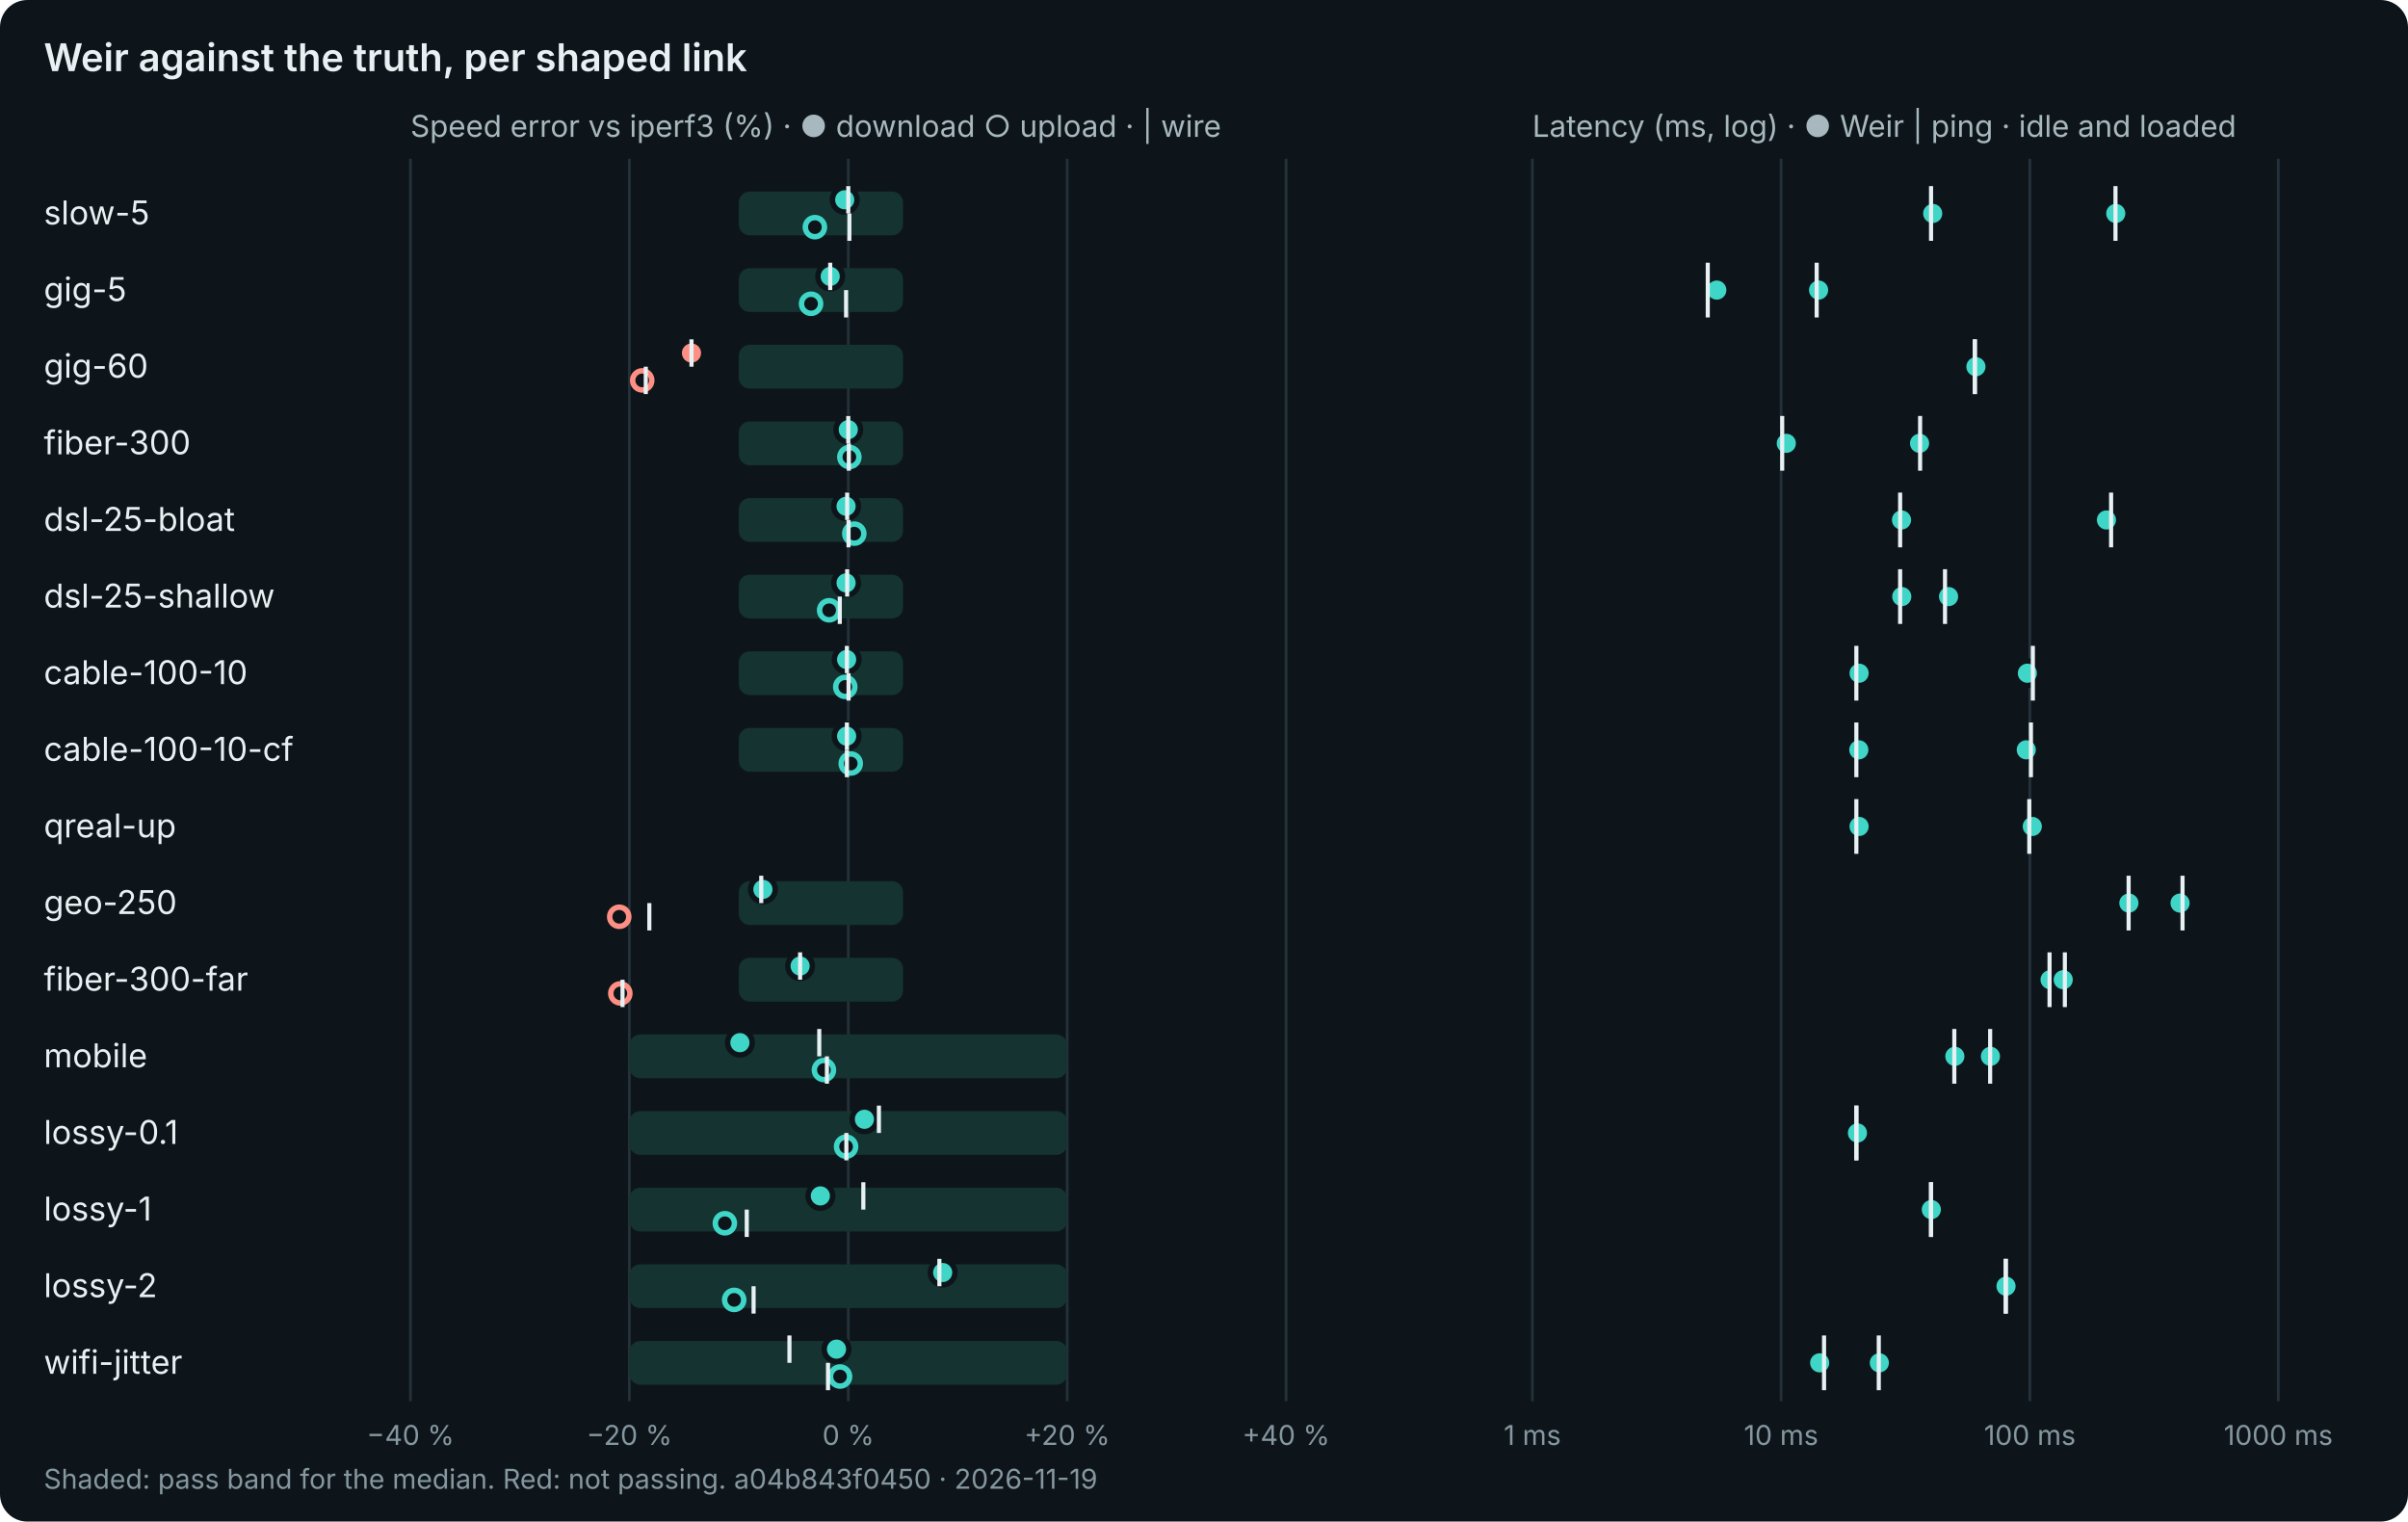
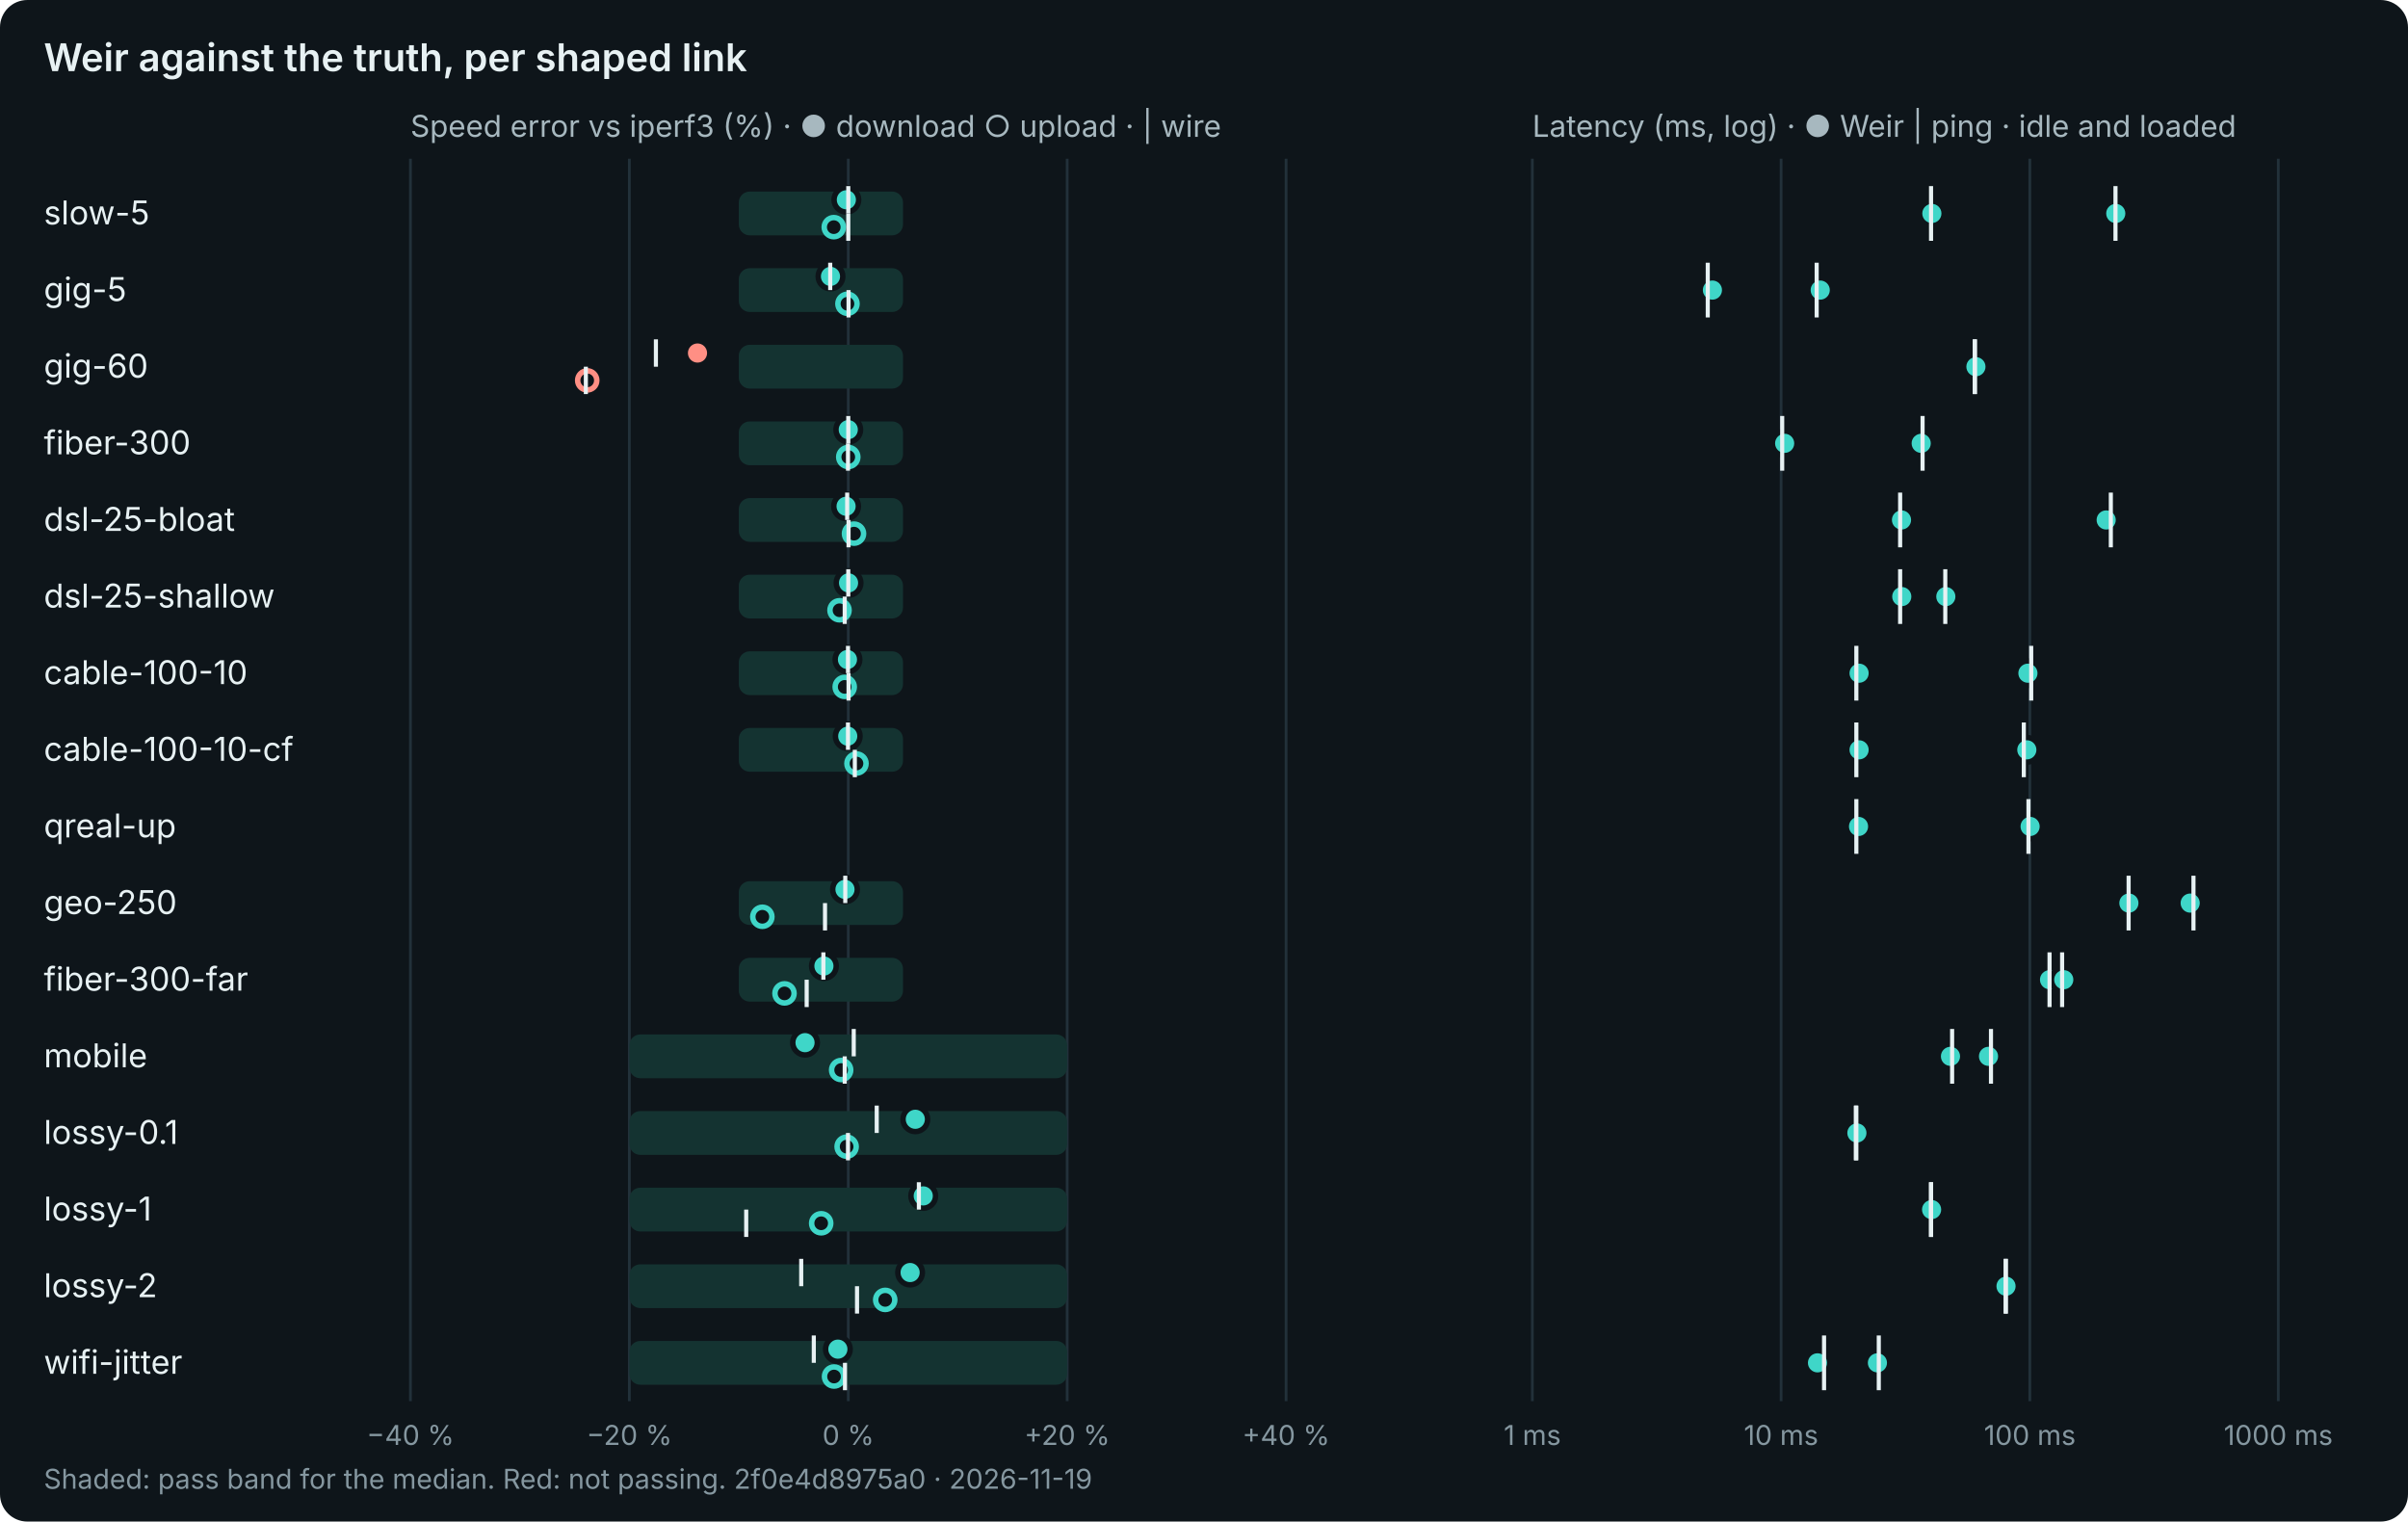
<svg xmlns="http://www.w3.org/2000/svg" width="880" height="556" viewBox="0 0 880 556" role="img" aria-label="Weir accuracy per shaped link, 16 links; ceiling for 1 Gbps is 956 Mbps">
  <style>text{font-family:-apple-system, BlinkMacSystemFont, "Segoe UI", system-ui, sans-serif;font-variant-numeric:tabular-nums;fill:#a7b8bf;font-size:11px}.title{fill:#e7f1f3;font-size:14px;font-weight:600}.axis-title{fill:#a7b8bf;font-size:11px}.label{fill:#e7f1f3;font-size:12px}.tick{fill:#8597a0;font-size:10px}.note{fill:#8597a0;font-size:10px}</style>
  <rect width="880" height="556" rx="10" fill="#0e151a" />
  <text x="16" y="26" class="title">Weir against the truth, per shaped link</text>
  <text x="150" y="50" class="axis-title">Speed error vs iperf3 (%) · ● download ○ upload · | wire</text>
  <text x="560" y="50" class="axis-title">Latency (ms, log) · ● Weir | ping · idle and loaded</text>
  <line x1="150" y1="58" x2="150" y2="512" stroke="#22313a" stroke-width="1" />
  <text x="150" y="528" class="tick" text-anchor="middle">−40 %</text>
  <line x1="230" y1="58" x2="230" y2="512" stroke="#22313a" stroke-width="1" />
  <text x="230" y="528" class="tick" text-anchor="middle">−20 %</text>
  <line x1="310" y1="58" x2="310" y2="512" stroke="#22313a" stroke-width="1" />
  <text x="310" y="528" class="tick" text-anchor="middle">0 %</text>
  <line x1="390" y1="58" x2="390" y2="512" stroke="#22313a" stroke-width="1" />
  <text x="390" y="528" class="tick" text-anchor="middle">+20 %</text>
  <line x1="470" y1="58" x2="470" y2="512" stroke="#22313a" stroke-width="1" />
  <text x="470" y="528" class="tick" text-anchor="middle">+40 %</text>
  <line x1="560" y1="58" x2="560" y2="512" stroke="#22313a" stroke-width="1" />
  <text x="560" y="528" class="tick" text-anchor="middle">1 ms</text>
  <line x1="650.9" y1="58" x2="650.9" y2="512" stroke="#22313a" stroke-width="1" />
  <text x="650.9" y="528" class="tick" text-anchor="middle">10 ms</text>
  <line x1="741.8" y1="58" x2="741.8" y2="512" stroke="#22313a" stroke-width="1" />
  <text x="741.8" y="528" class="tick" text-anchor="middle">100 ms</text>
  <line x1="832.6" y1="58" x2="832.6" y2="512" stroke="#22313a" stroke-width="1" />
  <text x="832.6" y="528" class="tick" text-anchor="middle">1000 ms</text>
  <text x="16" y="82" class="label">slow-5</text>
  <rect x="270" y="70" width="60" height="16" rx="4" fill="#143331" />
-   <circle cx="308.7" cy="73" r="4.5" fill="#3fd6c8" stroke="#0e151a" stroke-width="2" />
-   <circle cx="297.8" cy="83" r="3.5" fill="#0e151a" stroke="#3fd6c8" stroke-width="2" />
-   <circle cx="706.3" cy="78" r="4.5" fill="#3fd6c8" stroke="#0e151a" stroke-width="2" />
+   <circle cx="309.3" cy="73" r="4.5" fill="#3fd6c8" stroke="#0e151a" stroke-width="2" />
+   <circle cx="304.7" cy="83" r="3.5" fill="#0e151a" stroke="#3fd6c8" stroke-width="2" />
+   <circle cx="706" cy="78" r="4.5" fill="#3fd6c8" stroke="#0e151a" stroke-width="2" />
  <circle cx="773.2" cy="78" r="4.5" fill="#3fd6c8" stroke="#0e151a" stroke-width="2" />
  <line x1="310" y1="68" x2="310" y2="78" stroke="#e7f1f3" stroke-width="1.5" />
-   <line x1="310.4" y1="78" x2="310.4" y2="88" stroke="#e7f1f3" stroke-width="1.5" />
+   <line x1="310" y1="78" x2="310" y2="88" stroke="#e7f1f3" stroke-width="1.5" />
  <line x1="705.7" y1="68" x2="705.7" y2="88" stroke="#e7f1f3" stroke-width="1.5" />
  <line x1="773.1" y1="68" x2="773.1" y2="88" stroke="#e7f1f3" stroke-width="1.5" />
  <text x="16" y="110" class="label">gig-5</text>
  <rect x="270" y="98" width="60" height="16" rx="4" fill="#143331" />
-   <circle cx="303.4" cy="101" r="4.5" fill="#3fd6c8" stroke="#0e151a" stroke-width="2" />
-   <circle cx="296.4" cy="111" r="3.5" fill="#0e151a" stroke="#3fd6c8" stroke-width="2" />
-   <circle cx="627.4" cy="106" r="4.5" fill="#3fd6c8" stroke="#0e151a" stroke-width="2" />
-   <circle cx="664.6" cy="106" r="4.5" fill="#3fd6c8" stroke="#0e151a" stroke-width="2" />
+   <circle cx="303.5" cy="101" r="4.5" fill="#3fd6c8" stroke="#0e151a" stroke-width="2" />
+   <circle cx="309.7" cy="111" r="3.5" fill="#0e151a" stroke="#3fd6c8" stroke-width="2" />
+   <circle cx="625.8" cy="106" r="4.5" fill="#3fd6c8" stroke="#0e151a" stroke-width="2" />
+   <circle cx="665.2" cy="106" r="4.5" fill="#3fd6c8" stroke="#0e151a" stroke-width="2" />
  <line x1="303.4" y1="96" x2="303.4" y2="106" stroke="#e7f1f3" stroke-width="1.5" />
-   <line x1="309.2" y1="106" x2="309.2" y2="116" stroke="#e7f1f3" stroke-width="1.5" />
+   <line x1="310.1" y1="106" x2="310.1" y2="116" stroke="#e7f1f3" stroke-width="1.5" />
  <line x1="624.1" y1="96" x2="624.1" y2="116" stroke="#e7f1f3" stroke-width="1.5" />
  <line x1="663.9" y1="96" x2="663.9" y2="116" stroke="#e7f1f3" stroke-width="1.5" />
  <text x="16" y="138" class="label">gig-60</text>
  <rect x="270" y="126" width="60" height="16" rx="4" fill="#143331" />
-   <circle cx="252.7" cy="129" r="4.5" fill="#ff8f84" stroke="#0e151a" stroke-width="2" />
-   <circle cx="234.7" cy="139" r="3.5" fill="#0e151a" stroke="#ff8f84" stroke-width="2" />
-   <circle cx="722" cy="134" r="4.5" fill="#3fd6c8" stroke="#0e151a" stroke-width="2" />
+   <circle cx="254.9" cy="129" r="4.5" fill="#ff8f84" stroke="#0e151a" stroke-width="2" />
+   <circle cx="214.6" cy="139" r="3.5" fill="#0e151a" stroke="#ff8f84" stroke-width="2" />
+   <circle cx="721.9" cy="134" r="4.5" fill="#3fd6c8" stroke="#0e151a" stroke-width="2" />
  <circle cx="722.1" cy="134" r="4.5" fill="#3fd6c8" stroke="#0e151a" stroke-width="2" />
-   <line x1="252.7" y1="124" x2="252.7" y2="134" stroke="#e7f1f3" stroke-width="1.5" />
-   <line x1="236" y1="134" x2="236" y2="144" stroke="#e7f1f3" stroke-width="1.5" />
+   <line x1="239.7" y1="124" x2="239.7" y2="134" stroke="#e7f1f3" stroke-width="1.5" />
+   <line x1="214.1" y1="134" x2="214.1" y2="144" stroke="#e7f1f3" stroke-width="1.5" />
  <line x1="721.7" y1="124" x2="721.7" y2="144" stroke="#e7f1f3" stroke-width="1.5" />
  <line x1="721.7" y1="124" x2="721.7" y2="144" stroke="#e7f1f3" stroke-width="1.5" />
  <text x="16" y="166" class="label">fiber-300</text>
  <rect x="270" y="154" width="60" height="16" rx="4" fill="#143331" />
  <circle cx="310" cy="157" r="4.5" fill="#3fd6c8" stroke="#0e151a" stroke-width="2" />
-   <circle cx="310.4" cy="167" r="3.5" fill="#0e151a" stroke="#3fd6c8" stroke-width="2" />
-   <circle cx="652.8" cy="162" r="4.5" fill="#3fd6c8" stroke="#0e151a" stroke-width="2" />
-   <circle cx="701.5" cy="162" r="4.5" fill="#3fd6c8" stroke="#0e151a" stroke-width="2" />
+   <circle cx="310" cy="167" r="3.5" fill="#0e151a" stroke="#3fd6c8" stroke-width="2" />
+   <circle cx="652.2" cy="162" r="4.5" fill="#3fd6c8" stroke="#0e151a" stroke-width="2" />
+   <circle cx="702.1" cy="162" r="4.5" fill="#3fd6c8" stroke="#0e151a" stroke-width="2" />
  <line x1="310" y1="152" x2="310" y2="162" stroke="#e7f1f3" stroke-width="1.5" />
-   <line x1="310.2" y1="162" x2="310.2" y2="172" stroke="#e7f1f3" stroke-width="1.5" />
+   <line x1="309.9" y1="162" x2="309.9" y2="172" stroke="#e7f1f3" stroke-width="1.5" />
  <line x1="651.3" y1="152" x2="651.3" y2="172" stroke="#e7f1f3" stroke-width="1.5" />
-   <line x1="701.7" y1="152" x2="701.7" y2="172" stroke="#e7f1f3" stroke-width="1.5" />
+   <line x1="702.6" y1="152" x2="702.6" y2="172" stroke="#e7f1f3" stroke-width="1.5" />
  <text x="16" y="194" class="label">dsl-25-bloat</text>
  <rect x="270" y="182" width="60" height="16" rx="4" fill="#143331" />
  <circle cx="309.2" cy="185" r="4.5" fill="#3fd6c8" stroke="#0e151a" stroke-width="2" />
-   <circle cx="312.2" cy="195" r="3.5" fill="#0e151a" stroke="#3fd6c8" stroke-width="2" />
+   <circle cx="312.1" cy="195" r="3.5" fill="#0e151a" stroke="#3fd6c8" stroke-width="2" />
  <circle cx="694.9" cy="190" r="4.5" fill="#3fd6c8" stroke="#0e151a" stroke-width="2" />
-   <circle cx="769.8" cy="190" r="4.5" fill="#3fd6c8" stroke="#0e151a" stroke-width="2" />
+   <circle cx="769.7" cy="190" r="4.5" fill="#3fd6c8" stroke="#0e151a" stroke-width="2" />
  <line x1="309.6" y1="180" x2="309.6" y2="190" stroke="#e7f1f3" stroke-width="1.5" />
  <line x1="310.1" y1="190" x2="310.1" y2="200" stroke="#e7f1f3" stroke-width="1.5" />
  <line x1="694.4" y1="180" x2="694.4" y2="200" stroke="#e7f1f3" stroke-width="1.5" />
-   <line x1="771.5" y1="180" x2="771.5" y2="200" stroke="#e7f1f3" stroke-width="1.5" />
+   <line x1="771.4" y1="180" x2="771.4" y2="200" stroke="#e7f1f3" stroke-width="1.5" />
  <text x="16" y="222" class="label">dsl-25-shallow</text>
  <rect x="270" y="210" width="60" height="16" rx="4" fill="#143331" />
-   <circle cx="309.2" cy="213" r="4.5" fill="#3fd6c8" stroke="#0e151a" stroke-width="2" />
-   <circle cx="303" cy="223" r="3.5" fill="#0e151a" stroke="#3fd6c8" stroke-width="2" />
+   <circle cx="310.1" cy="213" r="4.5" fill="#3fd6c8" stroke="#0e151a" stroke-width="2" />
+   <circle cx="306.8" cy="223" r="3.5" fill="#0e151a" stroke="#3fd6c8" stroke-width="2" />
  <circle cx="695" cy="218" r="4.5" fill="#3fd6c8" stroke="#0e151a" stroke-width="2" />
-   <circle cx="712.1" cy="218" r="4.5" fill="#3fd6c8" stroke="#0e151a" stroke-width="2" />
-   <line x1="309.6" y1="208" x2="309.6" y2="218" stroke="#e7f1f3" stroke-width="1.5" />
-   <line x1="306.9" y1="218" x2="306.9" y2="228" stroke="#e7f1f3" stroke-width="1.5" />
+   <circle cx="711.1" cy="218" r="4.5" fill="#3fd6c8" stroke="#0e151a" stroke-width="2" />
+   <line x1="310" y1="208" x2="310" y2="218" stroke="#e7f1f3" stroke-width="1.5" />
+   <line x1="308.7" y1="218" x2="308.7" y2="228" stroke="#e7f1f3" stroke-width="1.5" />
  <line x1="694.4" y1="208" x2="694.4" y2="228" stroke="#e7f1f3" stroke-width="1.5" />
-   <line x1="710.8" y1="208" x2="710.8" y2="228" stroke="#e7f1f3" stroke-width="1.5" />
+   <line x1="710.9" y1="208" x2="710.9" y2="228" stroke="#e7f1f3" stroke-width="1.5" />
  <text x="16" y="250" class="label">cable-100-10</text>
  <rect x="270" y="238" width="60" height="16" rx="4" fill="#143331" />
-   <circle cx="309.4" cy="241" r="4.5" fill="#3fd6c8" stroke="#0e151a" stroke-width="2" />
-   <circle cx="308.9" cy="251" r="3.5" fill="#0e151a" stroke="#3fd6c8" stroke-width="2" />
+   <circle cx="309.7" cy="241" r="4.5" fill="#3fd6c8" stroke="#0e151a" stroke-width="2" />
+   <circle cx="308.7" cy="251" r="3.5" fill="#0e151a" stroke="#3fd6c8" stroke-width="2" />
  <circle cx="679.4" cy="246" r="4.5" fill="#3fd6c8" stroke="#0e151a" stroke-width="2" />
-   <circle cx="740.9" cy="246" r="4.5" fill="#3fd6c8" stroke="#0e151a" stroke-width="2" />
-   <line x1="309.5" y1="236" x2="309.5" y2="246" stroke="#e7f1f3" stroke-width="1.5" />
+   <circle cx="741.1" cy="246" r="4.5" fill="#3fd6c8" stroke="#0e151a" stroke-width="2" />
+   <line x1="309.9" y1="236" x2="309.9" y2="246" stroke="#e7f1f3" stroke-width="1.5" />
  <line x1="310.1" y1="246" x2="310.1" y2="256" stroke="#e7f1f3" stroke-width="1.5" />
  <line x1="678.4" y1="236" x2="678.4" y2="256" stroke="#e7f1f3" stroke-width="1.5" />
-   <line x1="742.9" y1="236" x2="742.9" y2="256" stroke="#e7f1f3" stroke-width="1.5" />
+   <line x1="742.3" y1="236" x2="742.3" y2="256" stroke="#e7f1f3" stroke-width="1.5" />
  <text x="16" y="278" class="label">cable-100-10-cf</text>
  <rect x="270" y="266" width="60" height="16" rx="4" fill="#143331" />
-   <circle cx="309.4" cy="269" r="4.5" fill="#3fd6c8" stroke="#0e151a" stroke-width="2" />
-   <circle cx="310.9" cy="279" r="3.5" fill="#0e151a" stroke="#3fd6c8" stroke-width="2" />
-   <circle cx="679.3" cy="274" r="4.5" fill="#3fd6c8" stroke="#0e151a" stroke-width="2" />
-   <circle cx="740.5" cy="274" r="4.5" fill="#3fd6c8" stroke="#0e151a" stroke-width="2" />
-   <line x1="309.5" y1="264" x2="309.5" y2="274" stroke="#e7f1f3" stroke-width="1.5" />
-   <line x1="309.5" y1="274" x2="309.5" y2="284" stroke="#e7f1f3" stroke-width="1.5" />
+   <circle cx="309.8" cy="269" r="4.5" fill="#3fd6c8" stroke="#0e151a" stroke-width="2" />
+   <circle cx="313" cy="279" r="3.5" fill="#0e151a" stroke="#3fd6c8" stroke-width="2" />
+   <circle cx="679.4" cy="274" r="4.5" fill="#3fd6c8" stroke="#0e151a" stroke-width="2" />
+   <circle cx="740.7" cy="274" r="4.5" fill="#3fd6c8" stroke="#0e151a" stroke-width="2" />
+   <line x1="309.9" y1="264" x2="309.9" y2="274" stroke="#e7f1f3" stroke-width="1.5" />
+   <line x1="312.4" y1="274" x2="312.4" y2="284" stroke="#e7f1f3" stroke-width="1.5" />
  <line x1="678.4" y1="264" x2="678.4" y2="284" stroke="#e7f1f3" stroke-width="1.5" />
-   <line x1="742.2" y1="264" x2="742.2" y2="284" stroke="#e7f1f3" stroke-width="1.5" />
+   <line x1="739.6" y1="264" x2="739.6" y2="284" stroke="#e7f1f3" stroke-width="1.5" />
  <text x="16" y="306" class="label">qreal-up</text>
-   <circle cx="679.4" cy="302" r="4.5" fill="#3fd6c8" stroke="#0e151a" stroke-width="2" />
-   <circle cx="742.7" cy="302" r="4.5" fill="#3fd6c8" stroke="#0e151a" stroke-width="2" />
+   <circle cx="679.2" cy="302" r="4.5" fill="#3fd6c8" stroke="#0e151a" stroke-width="2" />
+   <circle cx="741.9" cy="302" r="4.5" fill="#3fd6c8" stroke="#0e151a" stroke-width="2" />
  <line x1="678.4" y1="292" x2="678.4" y2="312" stroke="#e7f1f3" stroke-width="1.5" />
-   <line x1="741.6" y1="292" x2="741.6" y2="312" stroke="#e7f1f3" stroke-width="1.5" />
+   <line x1="741.3" y1="292" x2="741.3" y2="312" stroke="#e7f1f3" stroke-width="1.5" />
  <text x="16" y="334" class="label">geo-250</text>
  <rect x="270" y="322" width="60" height="16" rx="4" fill="#143331" />
-   <circle cx="278.8" cy="325" r="4.5" fill="#3fd6c8" stroke="#0e151a" stroke-width="2" />
-   <circle cx="226.3" cy="335" r="3.5" fill="#0e151a" stroke="#ff8f84" stroke-width="2" />
+   <circle cx="308.8" cy="325" r="4.5" fill="#3fd6c8" stroke="#0e151a" stroke-width="2" />
+   <circle cx="278.6" cy="335" r="3.5" fill="#0e151a" stroke="#3fd6c8" stroke-width="2" />
  <circle cx="778" cy="330" r="4.5" fill="#3fd6c8" stroke="#0e151a" stroke-width="2" />
-   <circle cx="796.7" cy="330" r="4.5" fill="#3fd6c8" stroke="#0e151a" stroke-width="2" />
-   <line x1="278.2" y1="320" x2="278.2" y2="330" stroke="#e7f1f3" stroke-width="1.5" />
-   <line x1="237.3" y1="330" x2="237.3" y2="340" stroke="#e7f1f3" stroke-width="1.5" />
+   <circle cx="800.4" cy="330" r="4.5" fill="#3fd6c8" stroke="#0e151a" stroke-width="2" />
+   <line x1="308.9" y1="320" x2="308.9" y2="330" stroke="#e7f1f3" stroke-width="1.5" />
+   <line x1="301.5" y1="330" x2="301.5" y2="340" stroke="#e7f1f3" stroke-width="1.5" />
  <line x1="777.9" y1="320" x2="777.9" y2="340" stroke="#e7f1f3" stroke-width="1.5" />
-   <line x1="797.6" y1="320" x2="797.6" y2="340" stroke="#e7f1f3" stroke-width="1.5" />
+   <line x1="801.6" y1="320" x2="801.6" y2="340" stroke="#e7f1f3" stroke-width="1.5" />
  <text x="16" y="362" class="label">fiber-300-far</text>
  <rect x="270" y="350" width="60" height="16" rx="4" fill="#143331" />
-   <circle cx="292.4" cy="353" r="4.5" fill="#3fd6c8" stroke="#0e151a" stroke-width="2" />
-   <circle cx="226.7" cy="363" r="3.5" fill="#0e151a" stroke="#ff8f84" stroke-width="2" />
-   <circle cx="749.2" cy="358" r="4.5" fill="#3fd6c8" stroke="#0e151a" stroke-width="2" />
-   <circle cx="754" cy="358" r="4.5" fill="#3fd6c8" stroke="#0e151a" stroke-width="2" />
-   <line x1="292.4" y1="348" x2="292.4" y2="358" stroke="#e7f1f3" stroke-width="1.5" />
-   <line x1="227.5" y1="358" x2="227.5" y2="368" stroke="#e7f1f3" stroke-width="1.5" />
+   <circle cx="301.1" cy="353" r="4.5" fill="#3fd6c8" stroke="#0e151a" stroke-width="2" />
+   <circle cx="286.7" cy="363" r="3.5" fill="#0e151a" stroke="#3fd6c8" stroke-width="2" />
+   <circle cx="749" cy="358" r="4.5" fill="#3fd6c8" stroke="#0e151a" stroke-width="2" />
+   <circle cx="754.2" cy="358" r="4.5" fill="#3fd6c8" stroke="#0e151a" stroke-width="2" />
+   <line x1="300.9" y1="348" x2="300.9" y2="358" stroke="#e7f1f3" stroke-width="1.5" />
+   <line x1="294.8" y1="358" x2="294.8" y2="368" stroke="#e7f1f3" stroke-width="1.5" />
  <line x1="749" y1="348" x2="749" y2="368" stroke="#e7f1f3" stroke-width="1.5" />
-   <line x1="754.6" y1="348" x2="754.6" y2="368" stroke="#e7f1f3" stroke-width="1.5" />
+   <line x1="753.6" y1="348" x2="753.6" y2="368" stroke="#e7f1f3" stroke-width="1.5" />
  <text x="16" y="390" class="label">mobile</text>
  <rect x="230" y="378" width="160" height="16" rx="4" fill="#143331" />
-   <circle cx="270.4" cy="381" r="4.5" fill="#3fd6c8" stroke="#0e151a" stroke-width="2" />
-   <circle cx="301.1" cy="391" r="3.5" fill="#0e151a" stroke="#3fd6c8" stroke-width="2" />
-   <circle cx="714.4" cy="386" r="4.5" fill="#3fd6c8" stroke="#0e151a" stroke-width="2" />
-   <circle cx="727.4" cy="386" r="4.5" fill="#3fd6c8" stroke="#0e151a" stroke-width="2" />
-   <line x1="299.4" y1="376" x2="299.4" y2="386" stroke="#e7f1f3" stroke-width="1.5" />
-   <line x1="302.2" y1="386" x2="302.2" y2="396" stroke="#e7f1f3" stroke-width="1.5" />
-   <line x1="714.2" y1="376" x2="714.2" y2="396" stroke="#e7f1f3" stroke-width="1.5" />
-   <line x1="727.3" y1="376" x2="727.3" y2="396" stroke="#e7f1f3" stroke-width="1.5" />
+   <circle cx="294.2" cy="381" r="4.5" fill="#3fd6c8" stroke="#0e151a" stroke-width="2" />
+   <circle cx="307.4" cy="391" r="3.5" fill="#0e151a" stroke="#3fd6c8" stroke-width="2" />
+   <circle cx="712.8" cy="386" r="4.5" fill="#3fd6c8" stroke="#0e151a" stroke-width="2" />
+   <circle cx="726.7" cy="386" r="4.5" fill="#3fd6c8" stroke="#0e151a" stroke-width="2" />
+   <line x1="312" y1="376" x2="312" y2="386" stroke="#e7f1f3" stroke-width="1.5" />
+   <line x1="308.7" y1="386" x2="308.7" y2="396" stroke="#e7f1f3" stroke-width="1.5" />
+   <line x1="713.4" y1="376" x2="713.4" y2="396" stroke="#e7f1f3" stroke-width="1.5" />
+   <line x1="727.6" y1="376" x2="727.6" y2="396" stroke="#e7f1f3" stroke-width="1.5" />
  <text x="16" y="418" class="label">lossy-0.1</text>
  <rect x="230" y="406" width="160" height="16" rx="4" fill="#143331" />
-   <circle cx="315.9" cy="409" r="4.5" fill="#3fd6c8" stroke="#0e151a" stroke-width="2" />
-   <circle cx="309.2" cy="419" r="3.5" fill="#0e151a" stroke="#3fd6c8" stroke-width="2" />
-   <circle cx="679" cy="414" r="4.5" fill="#3fd6c8" stroke="#0e151a" stroke-width="2" />
-   <circle cx="678.8" cy="414" r="4.5" fill="#3fd6c8" stroke="#0e151a" stroke-width="2" />
-   <line x1="321.2" y1="404" x2="321.2" y2="414" stroke="#e7f1f3" stroke-width="1.5" />
-   <line x1="309.3" y1="414" x2="309.3" y2="424" stroke="#e7f1f3" stroke-width="1.5" />
+   <circle cx="334.5" cy="409" r="4.5" fill="#3fd6c8" stroke="#0e151a" stroke-width="2" />
+   <circle cx="309.4" cy="419" r="3.5" fill="#0e151a" stroke="#3fd6c8" stroke-width="2" />
+   <circle cx="679.1" cy="414" r="4.5" fill="#3fd6c8" stroke="#0e151a" stroke-width="2" />
+   <circle cx="678.6" cy="414" r="4.5" fill="#3fd6c8" stroke="#0e151a" stroke-width="2" />
+   <line x1="320.4" y1="404" x2="320.4" y2="414" stroke="#e7f1f3" stroke-width="1.5" />
+   <line x1="309.9" y1="414" x2="309.9" y2="424" stroke="#e7f1f3" stroke-width="1.5" />
  <line x1="678.4" y1="404" x2="678.4" y2="424" stroke="#e7f1f3" stroke-width="1.5" />
-   <line x1="678.4" y1="404" x2="678.4" y2="424" stroke="#e7f1f3" stroke-width="1.5" />
+   <line x1="678.2" y1="404" x2="678.2" y2="424" stroke="#e7f1f3" stroke-width="1.5" />
  <text x="16" y="446" class="label">lossy-1</text>
  <rect x="230" y="434" width="160" height="16" rx="4" fill="#143331" />
-   <circle cx="299.8" cy="437" r="4.5" fill="#3fd6c8" stroke="#0e151a" stroke-width="2" />
-   <circle cx="264.9" cy="447" r="3.5" fill="#0e151a" stroke="#3fd6c8" stroke-width="2" />
-   <circle cx="706" cy="442" r="4.5" fill="#3fd6c8" stroke="#0e151a" stroke-width="2" />
-   <circle cx="705.8" cy="442" r="4.5" fill="#3fd6c8" stroke="#0e151a" stroke-width="2" />
-   <line x1="315.5" y1="432" x2="315.5" y2="442" stroke="#e7f1f3" stroke-width="1.5" />
-   <line x1="272.9" y1="442" x2="272.9" y2="452" stroke="#e7f1f3" stroke-width="1.5" />
+   <circle cx="337.4" cy="437" r="4.5" fill="#3fd6c8" stroke="#0e151a" stroke-width="2" />
+   <circle cx="300.1" cy="447" r="3.5" fill="#0e151a" stroke="#3fd6c8" stroke-width="2" />
+   <circle cx="706.1" cy="442" r="4.5" fill="#3fd6c8" stroke="#0e151a" stroke-width="2" />
+   <circle cx="705.9" cy="442" r="4.5" fill="#3fd6c8" stroke="#0e151a" stroke-width="2" />
+   <line x1="335.8" y1="432" x2="335.8" y2="442" stroke="#e7f1f3" stroke-width="1.5" />
+   <line x1="272.7" y1="442" x2="272.7" y2="452" stroke="#e7f1f3" stroke-width="1.5" />
  <line x1="705.7" y1="432" x2="705.7" y2="452" stroke="#e7f1f3" stroke-width="1.5" />
  <line x1="705.7" y1="432" x2="705.7" y2="452" stroke="#e7f1f3" stroke-width="1.5" />
  <text x="16" y="474" class="label">lossy-2</text>
  <rect x="230" y="462" width="160" height="16" rx="4" fill="#143331" />
-   <circle cx="344.5" cy="465" r="4.5" fill="#3fd6c8" stroke="#0e151a" stroke-width="2" />
-   <circle cx="268.3" cy="475" r="3.5" fill="#0e151a" stroke="#3fd6c8" stroke-width="2" />
+   <circle cx="332.6" cy="465" r="4.5" fill="#3fd6c8" stroke="#0e151a" stroke-width="2" />
+   <circle cx="323.5" cy="475" r="3.5" fill="#0e151a" stroke="#3fd6c8" stroke-width="2" />
  <circle cx="733.2" cy="470" r="4.5" fill="#3fd6c8" stroke="#0e151a" stroke-width="2" />
  <circle cx="733.1" cy="470" r="4.5" fill="#3fd6c8" stroke="#0e151a" stroke-width="2" />
-   <line x1="343.3" y1="460" x2="343.3" y2="470" stroke="#e7f1f3" stroke-width="1.5" />
-   <line x1="275.4" y1="470" x2="275.4" y2="480" stroke="#e7f1f3" stroke-width="1.5" />
+   <line x1="292.8" y1="460" x2="292.8" y2="470" stroke="#e7f1f3" stroke-width="1.5" />
+   <line x1="313.2" y1="470" x2="313.2" y2="480" stroke="#e7f1f3" stroke-width="1.5" />
  <line x1="733" y1="460" x2="733" y2="480" stroke="#e7f1f3" stroke-width="1.5" />
  <line x1="733" y1="460" x2="733" y2="480" stroke="#e7f1f3" stroke-width="1.5" />
  <text x="16" y="502" class="label">wifi-jitter</text>
  <rect x="230" y="490" width="160" height="16" rx="4" fill="#143331" />
-   <circle cx="305.7" cy="493" r="4.5" fill="#3fd6c8" stroke="#0e151a" stroke-width="2" />
-   <circle cx="307" cy="503" r="3.5" fill="#0e151a" stroke="#3fd6c8" stroke-width="2" />
-   <circle cx="665" cy="498" r="4.5" fill="#3fd6c8" stroke="#0e151a" stroke-width="2" />
-   <circle cx="686.8" cy="498" r="4.5" fill="#3fd6c8" stroke="#0e151a" stroke-width="2" />
-   <line x1="288.5" y1="488" x2="288.5" y2="498" stroke="#e7f1f3" stroke-width="1.5" />
-   <line x1="302.6" y1="498" x2="302.6" y2="508" stroke="#e7f1f3" stroke-width="1.5" />
+   <circle cx="306.2" cy="493" r="4.5" fill="#3fd6c8" stroke="#0e151a" stroke-width="2" />
+   <circle cx="304.8" cy="503" r="3.5" fill="#0e151a" stroke="#3fd6c8" stroke-width="2" />
+   <circle cx="664.2" cy="498" r="4.5" fill="#3fd6c8" stroke="#0e151a" stroke-width="2" />
+   <circle cx="686.1" cy="498" r="4.5" fill="#3fd6c8" stroke="#0e151a" stroke-width="2" />
+   <line x1="297.4" y1="488" x2="297.4" y2="498" stroke="#e7f1f3" stroke-width="1.5" />
+   <line x1="308.8" y1="498" x2="308.8" y2="508" stroke="#e7f1f3" stroke-width="1.5" />
  <line x1="666.6" y1="488" x2="666.6" y2="508" stroke="#e7f1f3" stroke-width="1.5" />
  <line x1="686.6" y1="488" x2="686.6" y2="508" stroke="#e7f1f3" stroke-width="1.5" />
-   <text x="16" y="544" class="note">Shaded: pass band for the median. Red: not passing. a04b843f0450 · 2026-11-19</text>
+   <text x="16" y="544" class="note">Shaded: pass band for the median. Red: not passing. 2f0e4d8975a0 · 2026-11-19</text>
</svg>
